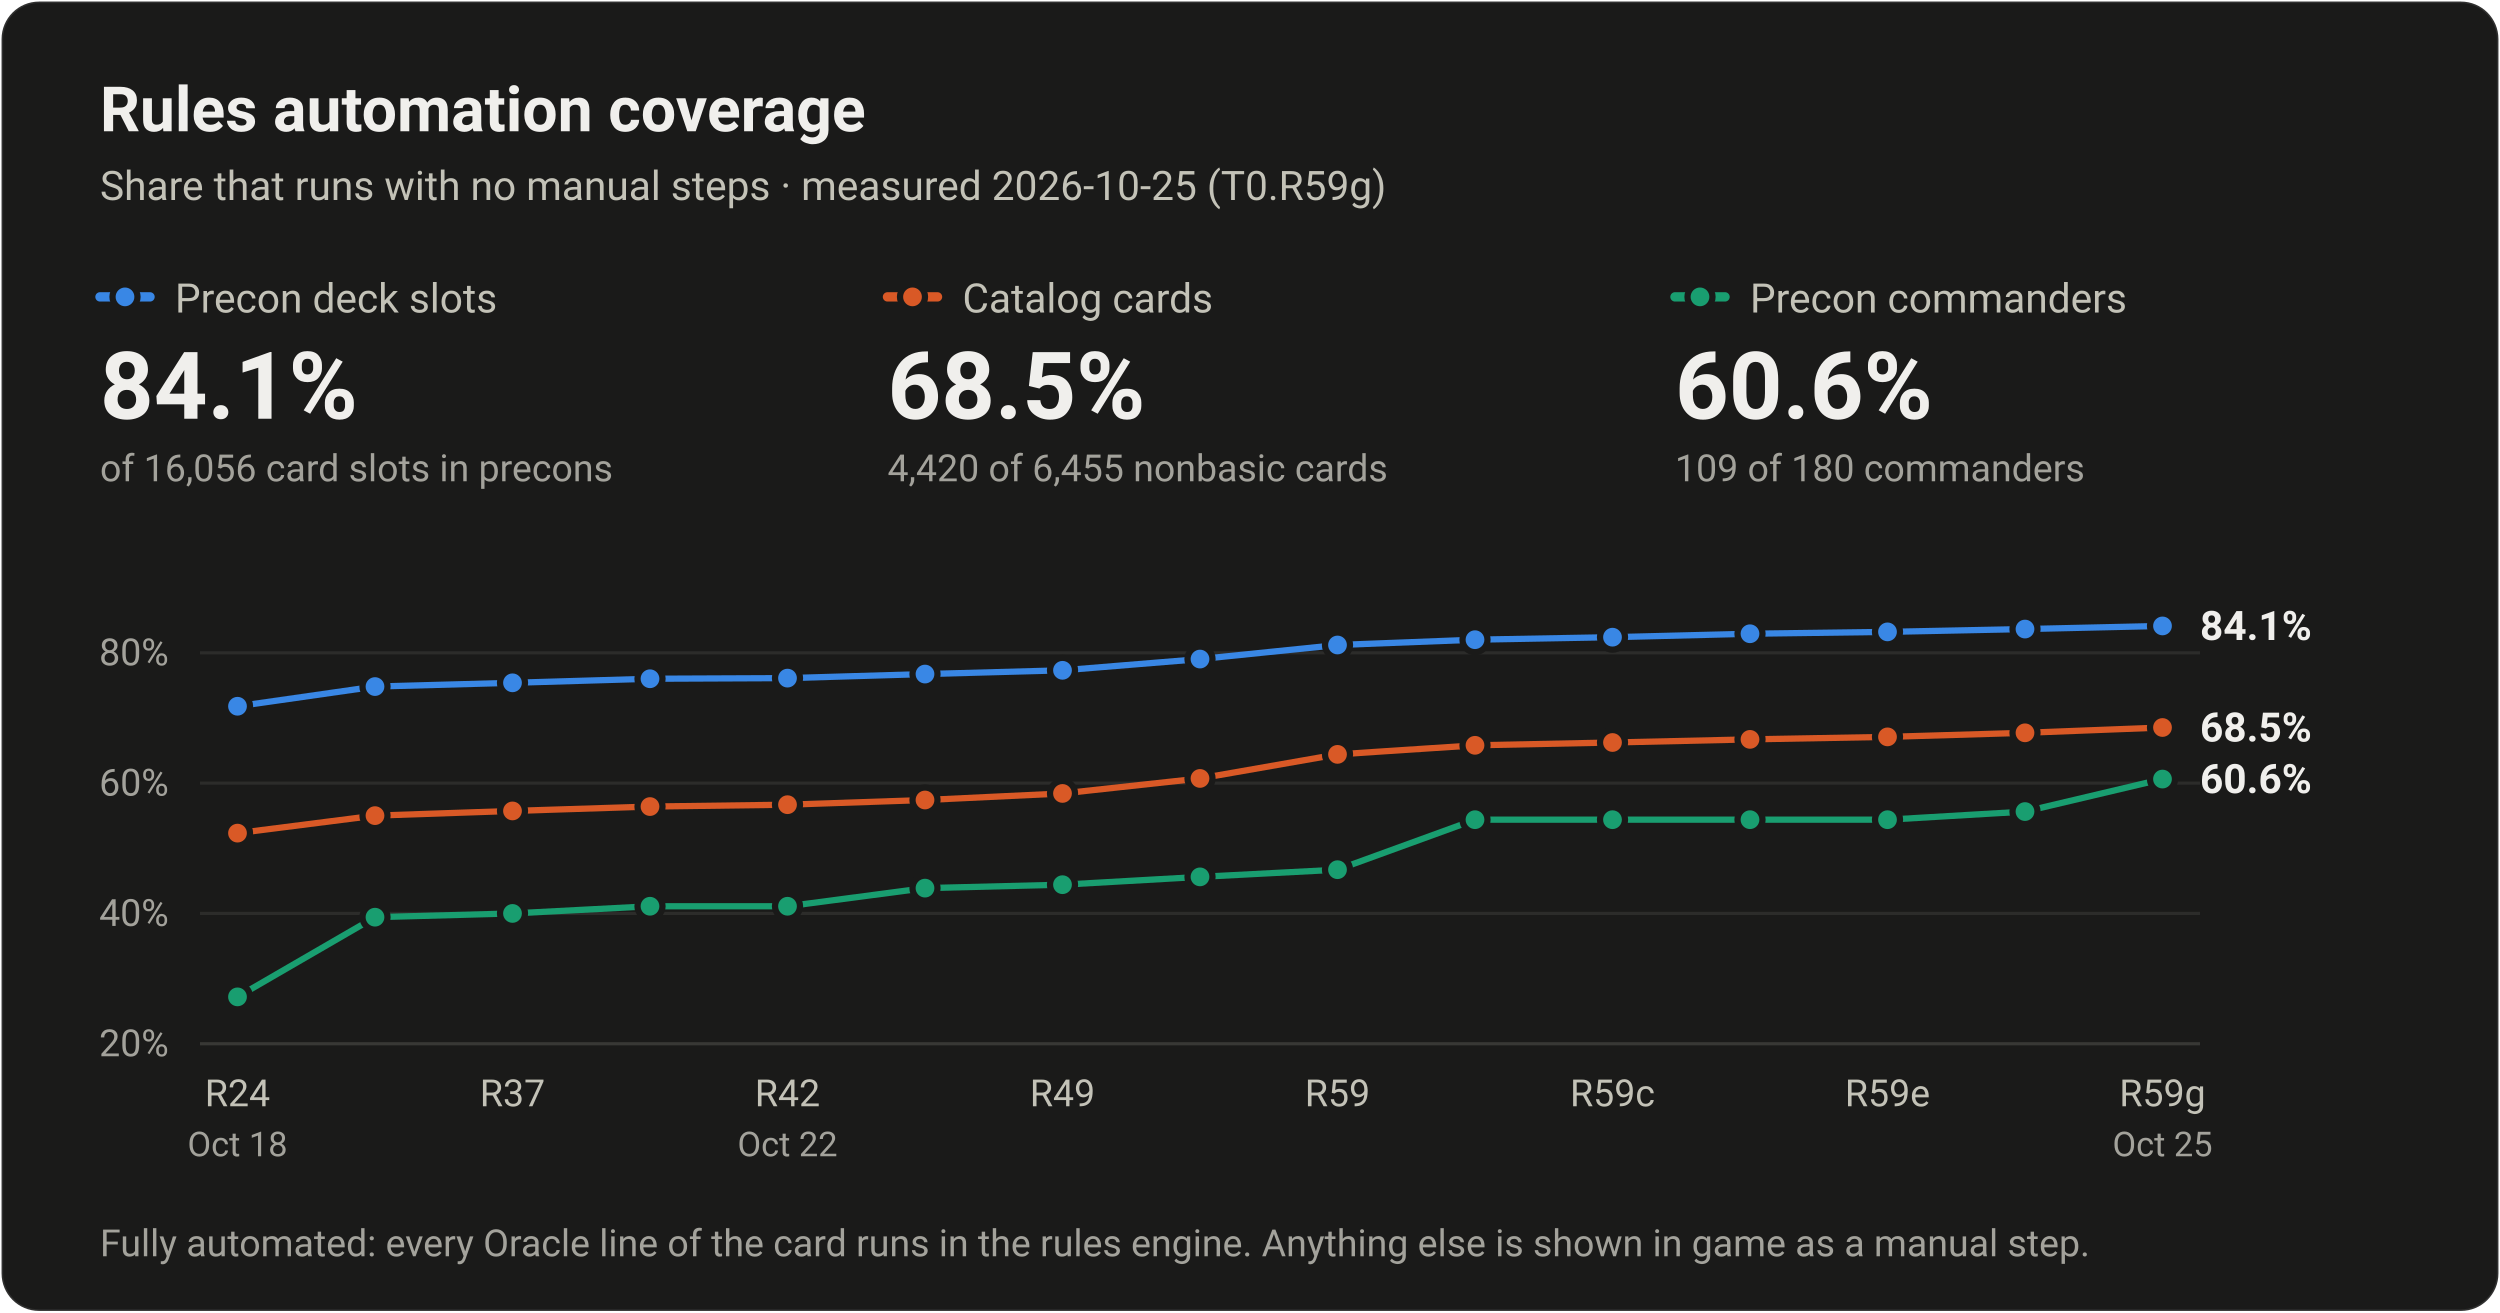
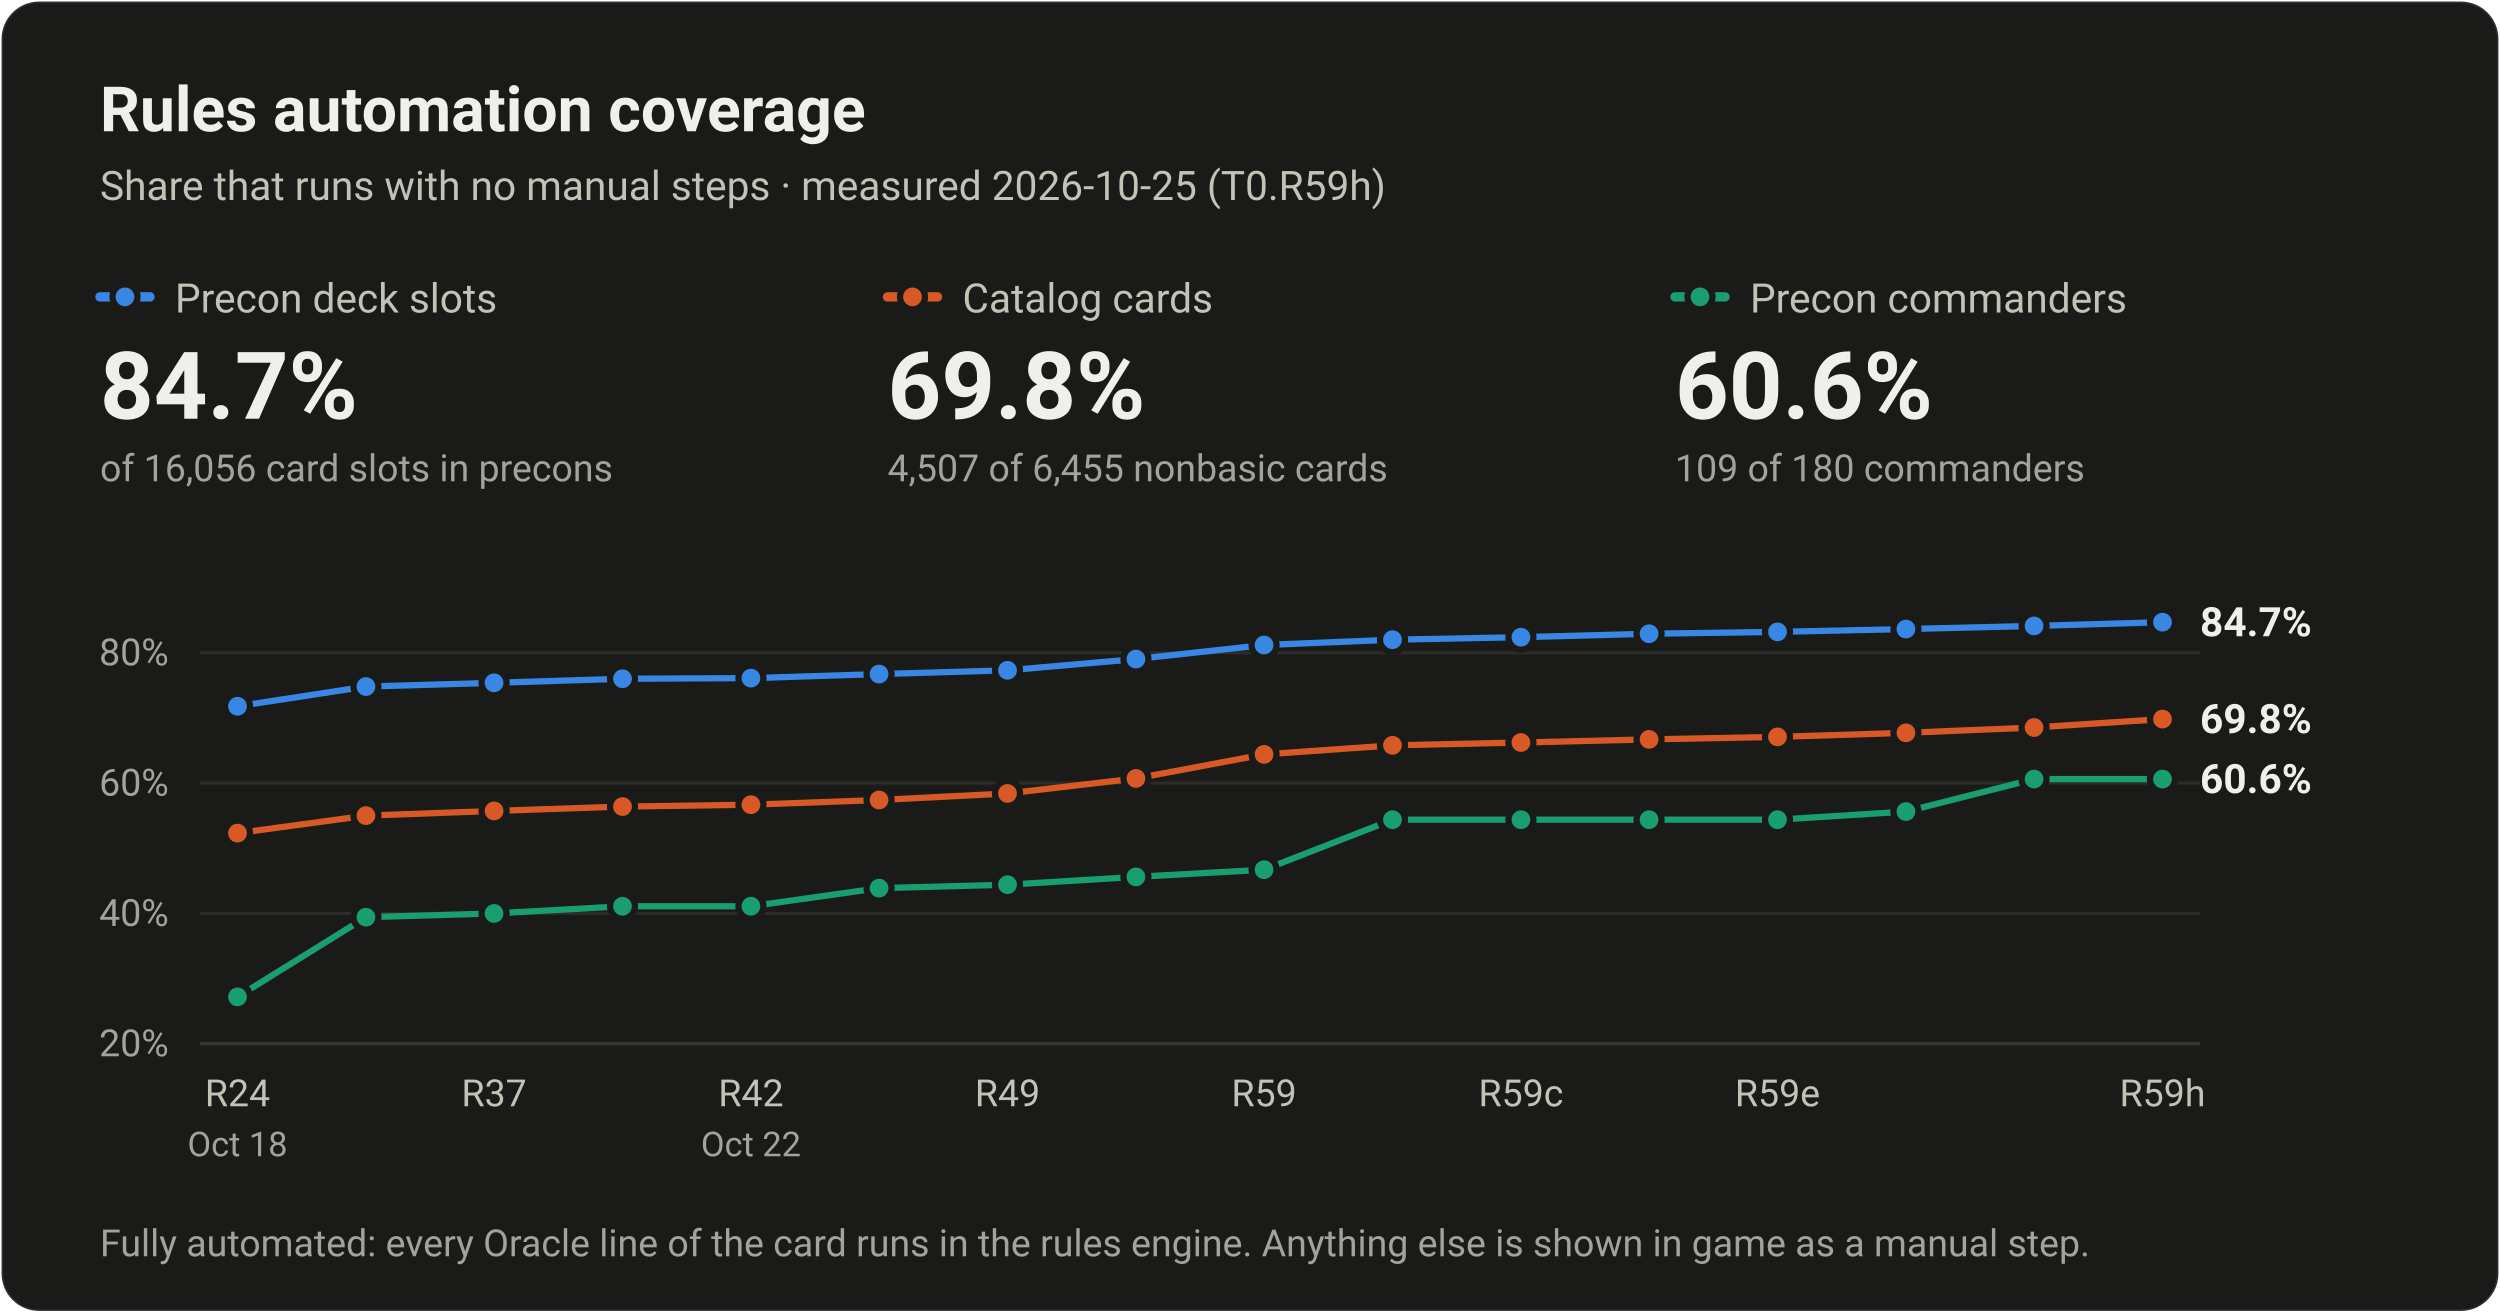
<svg xmlns="http://www.w3.org/2000/svg" viewBox="0 0 800 420" width="800" height="420" role="img" aria-labelledby="t d" font-family="system-ui, -apple-system, 'Segoe UI', Roboto, Helvetica, Arial, sans-serif">
  <rect x="0.5" y="0.5" width="799" height="419" rx="12" fill="#1a1a19" stroke="rgba(255,255,255,0.10)" />
  <text x="32" y="42" font-size="20" fill="#f0efec" font-weight="600">Rules automation coverage</text>
-   <text x="32" y="64" font-size="13" fill="#c3c2b7">Share that runs with no manual steps · measured 2026-10-25 (T0.R59g)</text>
+   <text x="32" y="64" font-size="13" fill="#c3c2b7">Share that runs with no manual steps · measured 2026-10-25 (T0.R59h)</text>
  <line x1="32" y1="95" x2="48" y2="95" stroke="#3987e5" stroke-width="3" stroke-linecap="round" />
  <circle cx="40" cy="95" r="4" fill="#3987e5" stroke="#1a1a19" stroke-width="2" />
  <text x="56" y="100" font-size="13" fill="#c3c2b7">Precon deck slots</text>
-   <text x="32" y="134" font-size="30" fill="#f0efec" font-weight="600">84.1%</text>
+   <text x="32" y="134" font-size="30" fill="#f0efec" font-weight="600">84.7%</text>
  <text x="32" y="154" font-size="12" fill="#a3a29b">of 16,056 card slots in precons</text>
  <line x1="284" y1="95" x2="300" y2="95" stroke="#d95926" stroke-width="3" stroke-linecap="round" />
  <circle cx="292" cy="95" r="4" fill="#d95926" stroke="#1a1a19" stroke-width="2" />
  <text x="308" y="100" font-size="13" fill="#c3c2b7">Catalog cards</text>
-   <text x="284" y="134" font-size="30" fill="#f0efec" font-weight="600">68.5%</text>
-   <text x="284" y="154" font-size="12" fill="#a3a29b">4,420 of 6,455 nonbasic cards</text>
+   <text x="284" y="134" font-size="30" fill="#f0efec" font-weight="600">69.8%</text>
+   <text x="284" y="154" font-size="12" fill="#a3a29b">4,507 of 6,455 nonbasic cards</text>
  <line x1="536" y1="95" x2="552" y2="95" stroke="#199e70" stroke-width="3" stroke-linecap="round" />
  <circle cx="544" cy="95" r="4" fill="#199e70" stroke="#1a1a19" stroke-width="2" />
  <text x="560" y="100" font-size="13" fill="#c3c2b7">Precon commanders</text>
  <text x="536" y="134" font-size="30" fill="#f0efec" font-weight="600">60.6%</text>
  <text x="536" y="154" font-size="12" fill="#a3a29b">109 of 180 commanders</text>
  <text x="54" y="338" font-size="12" fill="#a3a29b" text-anchor="end">20%</text>
  <line x1="64" y1="292.3" x2="704" y2="292.3" stroke="#2c2c2a" stroke-width="1" />
  <text x="54" y="296.3" font-size="12" fill="#a3a29b" text-anchor="end">40%</text>
  <line x1="64" y1="250.6" x2="704" y2="250.6" stroke="#2c2c2a" stroke-width="1" />
  <text x="54" y="254.6" font-size="12" fill="#a3a29b" text-anchor="end">60%</text>
  <line x1="64" y1="208.9" x2="704" y2="208.9" stroke="#2c2c2a" stroke-width="1" />
  <text x="54" y="212.9" font-size="12" fill="#a3a29b" text-anchor="end">80%</text>
  <line x1="64" y1="334" x2="704" y2="334" stroke="#383835" stroke-width="1" />
  <text x="76" y="354" font-size="12" fill="#c3c2b7" text-anchor="middle">R24</text>
  <text x="76" y="370" font-size="11" fill="#a3a29b" text-anchor="middle">Oct 18</text>
-   <text x="164" y="354" font-size="12" fill="#c3c2b7" text-anchor="middle">R37</text>
-   <text x="252" y="354" font-size="12" fill="#c3c2b7" text-anchor="middle">R42</text>
-   <text x="252" y="370" font-size="11" fill="#a3a29b" text-anchor="middle">Oct 22</text>
-   <text x="340" y="354" font-size="12" fill="#c3c2b7" text-anchor="middle">R49</text>
-   <text x="428" y="354" font-size="12" fill="#c3c2b7" text-anchor="middle">R59</text>
-   <text x="516" y="354" font-size="12" fill="#c3c2b7" text-anchor="middle">R59c</text>
-   <text x="604" y="354" font-size="12" fill="#c3c2b7" text-anchor="middle">R59e</text>
-   <text x="692" y="354" font-size="12" fill="#c3c2b7" text-anchor="middle">R59g</text>
-   <text x="692" y="370" font-size="11" fill="#a3a29b" text-anchor="middle">Oct 25</text>
-   <path d="M76 226 L120 219.7 L164 218.5 L208 217.2 L252 217 L296 215.7 L340 214.5 L384 210.9 L428 206.4 L472 204.7 L516 203.9 L560 202.8 L604 202.2 L648 201.3 L692 200.3" fill="none" stroke="#3987e5" stroke-width="2" stroke-linejoin="round" stroke-linecap="round" />
-   <path d="M76 266.6 L120 261 L164 259.5 L208 258.1 L252 257.5 L296 256 L340 253.9 L384 249.1 L428 241.4 L472 238.5 L516 237.6 L560 236.6 L604 235.8 L648 234.5 L692 232.8" fill="none" stroke="#d95926" stroke-width="2" stroke-linejoin="round" stroke-linecap="round" />
-   <path d="M76 319 L120 293.5 L164 292.3 L208 290 L252 290 L296 284.2 L340 283.1 L384 280.6 L428 278.3 L472 262.3 L516 262.3 L560 262.3 L604 262.3 L648 259.7 L692 249.3" fill="none" stroke="#199e70" stroke-width="2" stroke-linejoin="round" stroke-linecap="round" />
+   <text x="158.1" y="354" font-size="12" fill="#c3c2b7" text-anchor="middle">R37</text>
+   <text x="240.3" y="354" font-size="12" fill="#c3c2b7" text-anchor="middle">R42</text>
+   <text x="240.3" y="370" font-size="11" fill="#a3a29b" text-anchor="middle">Oct 22</text>
+   <text x="322.4" y="354" font-size="12" fill="#c3c2b7" text-anchor="middle">R49</text>
+   <text x="404.5" y="354" font-size="12" fill="#c3c2b7" text-anchor="middle">R59</text>
+   <text x="486.7" y="354" font-size="12" fill="#c3c2b7" text-anchor="middle">R59c</text>
+   <text x="568.8" y="354" font-size="12" fill="#c3c2b7" text-anchor="middle">R59e</text>
+   <text x="692" y="354" font-size="12" fill="#c3c2b7" text-anchor="middle">R59h</text>
+   <path d="M76 226 L117.1 219.7 L158.1 218.5 L199.2 217.2 L240.3 217 L281.3 215.7 L322.4 214.5 L363.5 210.9 L404.5 206.4 L445.6 204.7 L486.7 203.9 L527.7 202.8 L568.8 202.2 L609.9 201.3 L650.9 200.3 L692 199.1" fill="none" stroke="#3987e5" stroke-width="2" stroke-linejoin="round" stroke-linecap="round" />
+   <path d="M76 266.6 L117.1 261 L158.1 259.5 L199.2 258.1 L240.3 257.5 L281.3 256 L322.4 253.9 L363.5 249.1 L404.5 241.4 L445.6 238.5 L486.7 237.6 L527.7 236.6 L568.8 235.8 L609.9 234.5 L650.9 232.8 L692 230.1" fill="none" stroke="#d95926" stroke-width="2" stroke-linejoin="round" stroke-linecap="round" />
+   <path d="M76 319 L117.1 293.5 L158.1 292.3 L199.2 290 L240.3 290 L281.3 284.2 L322.4 283.1 L363.5 280.6 L404.5 278.3 L445.6 262.3 L486.7 262.3 L527.7 262.3 L568.8 262.3 L609.9 259.7 L650.9 249.3 L692 249.3" fill="none" stroke="#199e70" stroke-width="2" stroke-linejoin="round" stroke-linecap="round" />
  <circle cx="76" cy="226" r="4" fill="#3987e5" stroke="#1a1a19" stroke-width="2" />
-   <circle cx="120" cy="219.7" r="4" fill="#3987e5" stroke="#1a1a19" stroke-width="2" />
-   <circle cx="164" cy="218.5" r="4" fill="#3987e5" stroke="#1a1a19" stroke-width="2" />
-   <circle cx="208" cy="217.2" r="4" fill="#3987e5" stroke="#1a1a19" stroke-width="2" />
-   <circle cx="252" cy="217" r="4" fill="#3987e5" stroke="#1a1a19" stroke-width="2" />
-   <circle cx="296" cy="215.7" r="4" fill="#3987e5" stroke="#1a1a19" stroke-width="2" />
-   <circle cx="340" cy="214.5" r="4" fill="#3987e5" stroke="#1a1a19" stroke-width="2" />
-   <circle cx="384" cy="210.9" r="4" fill="#3987e5" stroke="#1a1a19" stroke-width="2" />
-   <circle cx="428" cy="206.4" r="4" fill="#3987e5" stroke="#1a1a19" stroke-width="2" />
-   <circle cx="472" cy="204.7" r="4" fill="#3987e5" stroke="#1a1a19" stroke-width="2" />
-   <circle cx="516" cy="203.9" r="4" fill="#3987e5" stroke="#1a1a19" stroke-width="2" />
-   <circle cx="560" cy="202.8" r="4" fill="#3987e5" stroke="#1a1a19" stroke-width="2" />
-   <circle cx="604" cy="202.2" r="4" fill="#3987e5" stroke="#1a1a19" stroke-width="2" />
-   <circle cx="648" cy="201.3" r="4" fill="#3987e5" stroke="#1a1a19" stroke-width="2" />
-   <circle cx="692" cy="200.3" r="4" fill="#3987e5" stroke="#1a1a19" stroke-width="2" />
+   <circle cx="117.1" cy="219.7" r="4" fill="#3987e5" stroke="#1a1a19" stroke-width="2" />
+   <circle cx="158.1" cy="218.5" r="4" fill="#3987e5" stroke="#1a1a19" stroke-width="2" />
+   <circle cx="199.2" cy="217.2" r="4" fill="#3987e5" stroke="#1a1a19" stroke-width="2" />
+   <circle cx="240.3" cy="217" r="4" fill="#3987e5" stroke="#1a1a19" stroke-width="2" />
+   <circle cx="281.3" cy="215.7" r="4" fill="#3987e5" stroke="#1a1a19" stroke-width="2" />
+   <circle cx="322.4" cy="214.5" r="4" fill="#3987e5" stroke="#1a1a19" stroke-width="2" />
+   <circle cx="363.5" cy="210.9" r="4" fill="#3987e5" stroke="#1a1a19" stroke-width="2" />
+   <circle cx="404.5" cy="206.4" r="4" fill="#3987e5" stroke="#1a1a19" stroke-width="2" />
+   <circle cx="445.6" cy="204.7" r="4" fill="#3987e5" stroke="#1a1a19" stroke-width="2" />
+   <circle cx="486.7" cy="203.9" r="4" fill="#3987e5" stroke="#1a1a19" stroke-width="2" />
+   <circle cx="527.7" cy="202.8" r="4" fill="#3987e5" stroke="#1a1a19" stroke-width="2" />
+   <circle cx="568.8" cy="202.2" r="4" fill="#3987e5" stroke="#1a1a19" stroke-width="2" />
+   <circle cx="609.9" cy="201.3" r="4" fill="#3987e5" stroke="#1a1a19" stroke-width="2" />
+   <circle cx="650.9" cy="200.3" r="4" fill="#3987e5" stroke="#1a1a19" stroke-width="2" />
+   <circle cx="692" cy="199.1" r="4" fill="#3987e5" stroke="#1a1a19" stroke-width="2" />
  <circle cx="76" cy="266.6" r="4" fill="#d95926" stroke="#1a1a19" stroke-width="2" />
-   <circle cx="120" cy="261" r="4" fill="#d95926" stroke="#1a1a19" stroke-width="2" />
-   <circle cx="164" cy="259.5" r="4" fill="#d95926" stroke="#1a1a19" stroke-width="2" />
-   <circle cx="208" cy="258.1" r="4" fill="#d95926" stroke="#1a1a19" stroke-width="2" />
-   <circle cx="252" cy="257.5" r="4" fill="#d95926" stroke="#1a1a19" stroke-width="2" />
-   <circle cx="296" cy="256" r="4" fill="#d95926" stroke="#1a1a19" stroke-width="2" />
-   <circle cx="340" cy="253.9" r="4" fill="#d95926" stroke="#1a1a19" stroke-width="2" />
-   <circle cx="384" cy="249.1" r="4" fill="#d95926" stroke="#1a1a19" stroke-width="2" />
-   <circle cx="428" cy="241.4" r="4" fill="#d95926" stroke="#1a1a19" stroke-width="2" />
-   <circle cx="472" cy="238.5" r="4" fill="#d95926" stroke="#1a1a19" stroke-width="2" />
-   <circle cx="516" cy="237.6" r="4" fill="#d95926" stroke="#1a1a19" stroke-width="2" />
-   <circle cx="560" cy="236.6" r="4" fill="#d95926" stroke="#1a1a19" stroke-width="2" />
-   <circle cx="604" cy="235.8" r="4" fill="#d95926" stroke="#1a1a19" stroke-width="2" />
-   <circle cx="648" cy="234.5" r="4" fill="#d95926" stroke="#1a1a19" stroke-width="2" />
-   <circle cx="692" cy="232.8" r="4" fill="#d95926" stroke="#1a1a19" stroke-width="2" />
+   <circle cx="117.1" cy="261" r="4" fill="#d95926" stroke="#1a1a19" stroke-width="2" />
+   <circle cx="158.1" cy="259.5" r="4" fill="#d95926" stroke="#1a1a19" stroke-width="2" />
+   <circle cx="199.2" cy="258.1" r="4" fill="#d95926" stroke="#1a1a19" stroke-width="2" />
+   <circle cx="240.3" cy="257.5" r="4" fill="#d95926" stroke="#1a1a19" stroke-width="2" />
+   <circle cx="281.3" cy="256" r="4" fill="#d95926" stroke="#1a1a19" stroke-width="2" />
+   <circle cx="322.4" cy="253.9" r="4" fill="#d95926" stroke="#1a1a19" stroke-width="2" />
+   <circle cx="363.5" cy="249.1" r="4" fill="#d95926" stroke="#1a1a19" stroke-width="2" />
+   <circle cx="404.5" cy="241.4" r="4" fill="#d95926" stroke="#1a1a19" stroke-width="2" />
+   <circle cx="445.6" cy="238.5" r="4" fill="#d95926" stroke="#1a1a19" stroke-width="2" />
+   <circle cx="486.7" cy="237.6" r="4" fill="#d95926" stroke="#1a1a19" stroke-width="2" />
+   <circle cx="527.7" cy="236.6" r="4" fill="#d95926" stroke="#1a1a19" stroke-width="2" />
+   <circle cx="568.8" cy="235.8" r="4" fill="#d95926" stroke="#1a1a19" stroke-width="2" />
+   <circle cx="609.9" cy="234.5" r="4" fill="#d95926" stroke="#1a1a19" stroke-width="2" />
+   <circle cx="650.9" cy="232.8" r="4" fill="#d95926" stroke="#1a1a19" stroke-width="2" />
+   <circle cx="692" cy="230.1" r="4" fill="#d95926" stroke="#1a1a19" stroke-width="2" />
  <circle cx="76" cy="319" r="4" fill="#199e70" stroke="#1a1a19" stroke-width="2" />
-   <circle cx="120" cy="293.5" r="4" fill="#199e70" stroke="#1a1a19" stroke-width="2" />
-   <circle cx="164" cy="292.3" r="4" fill="#199e70" stroke="#1a1a19" stroke-width="2" />
-   <circle cx="208" cy="290" r="4" fill="#199e70" stroke="#1a1a19" stroke-width="2" />
-   <circle cx="252" cy="290" r="4" fill="#199e70" stroke="#1a1a19" stroke-width="2" />
-   <circle cx="296" cy="284.2" r="4" fill="#199e70" stroke="#1a1a19" stroke-width="2" />
-   <circle cx="340" cy="283.1" r="4" fill="#199e70" stroke="#1a1a19" stroke-width="2" />
-   <circle cx="384" cy="280.6" r="4" fill="#199e70" stroke="#1a1a19" stroke-width="2" />
-   <circle cx="428" cy="278.3" r="4" fill="#199e70" stroke="#1a1a19" stroke-width="2" />
-   <circle cx="472" cy="262.3" r="4" fill="#199e70" stroke="#1a1a19" stroke-width="2" />
-   <circle cx="516" cy="262.3" r="4" fill="#199e70" stroke="#1a1a19" stroke-width="2" />
-   <circle cx="560" cy="262.3" r="4" fill="#199e70" stroke="#1a1a19" stroke-width="2" />
-   <circle cx="604" cy="262.3" r="4" fill="#199e70" stroke="#1a1a19" stroke-width="2" />
-   <circle cx="648" cy="259.7" r="4" fill="#199e70" stroke="#1a1a19" stroke-width="2" />
+   <circle cx="117.1" cy="293.5" r="4" fill="#199e70" stroke="#1a1a19" stroke-width="2" />
+   <circle cx="158.1" cy="292.3" r="4" fill="#199e70" stroke="#1a1a19" stroke-width="2" />
+   <circle cx="199.2" cy="290" r="4" fill="#199e70" stroke="#1a1a19" stroke-width="2" />
+   <circle cx="240.3" cy="290" r="4" fill="#199e70" stroke="#1a1a19" stroke-width="2" />
+   <circle cx="281.3" cy="284.2" r="4" fill="#199e70" stroke="#1a1a19" stroke-width="2" />
+   <circle cx="322.4" cy="283.1" r="4" fill="#199e70" stroke="#1a1a19" stroke-width="2" />
+   <circle cx="363.5" cy="280.6" r="4" fill="#199e70" stroke="#1a1a19" stroke-width="2" />
+   <circle cx="404.5" cy="278.3" r="4" fill="#199e70" stroke="#1a1a19" stroke-width="2" />
+   <circle cx="445.6" cy="262.3" r="4" fill="#199e70" stroke="#1a1a19" stroke-width="2" />
+   <circle cx="486.7" cy="262.3" r="4" fill="#199e70" stroke="#1a1a19" stroke-width="2" />
+   <circle cx="527.7" cy="262.3" r="4" fill="#199e70" stroke="#1a1a19" stroke-width="2" />
+   <circle cx="568.8" cy="262.3" r="4" fill="#199e70" stroke="#1a1a19" stroke-width="2" />
+   <circle cx="609.9" cy="259.7" r="4" fill="#199e70" stroke="#1a1a19" stroke-width="2" />
+   <circle cx="650.9" cy="249.3" r="4" fill="#199e70" stroke="#1a1a19" stroke-width="2" />
  <circle cx="692" cy="249.3" r="4" fill="#199e70" stroke="#1a1a19" stroke-width="2" />
-   <text x="704" y="204.8" font-size="13" fill="#f0efec" font-weight="600">84.1%</text>
-   <text x="704" y="237.3" font-size="13" fill="#f0efec" font-weight="600">68.5%</text>
+   <text x="704" y="203.6" font-size="13" fill="#f0efec" font-weight="600">84.7%</text>
+   <text x="704" y="234.6" font-size="13" fill="#f0efec" font-weight="600">69.8%</text>
  <text x="704" y="253.8" font-size="13" fill="#f0efec" font-weight="600">60.6%</text>
  <text x="32" y="402" font-size="12" fill="#a3a29b">Fully automated: every Oracle line of the card runs in the rules engine. Anything else is shown in game as a manual step.</text>
</svg>
